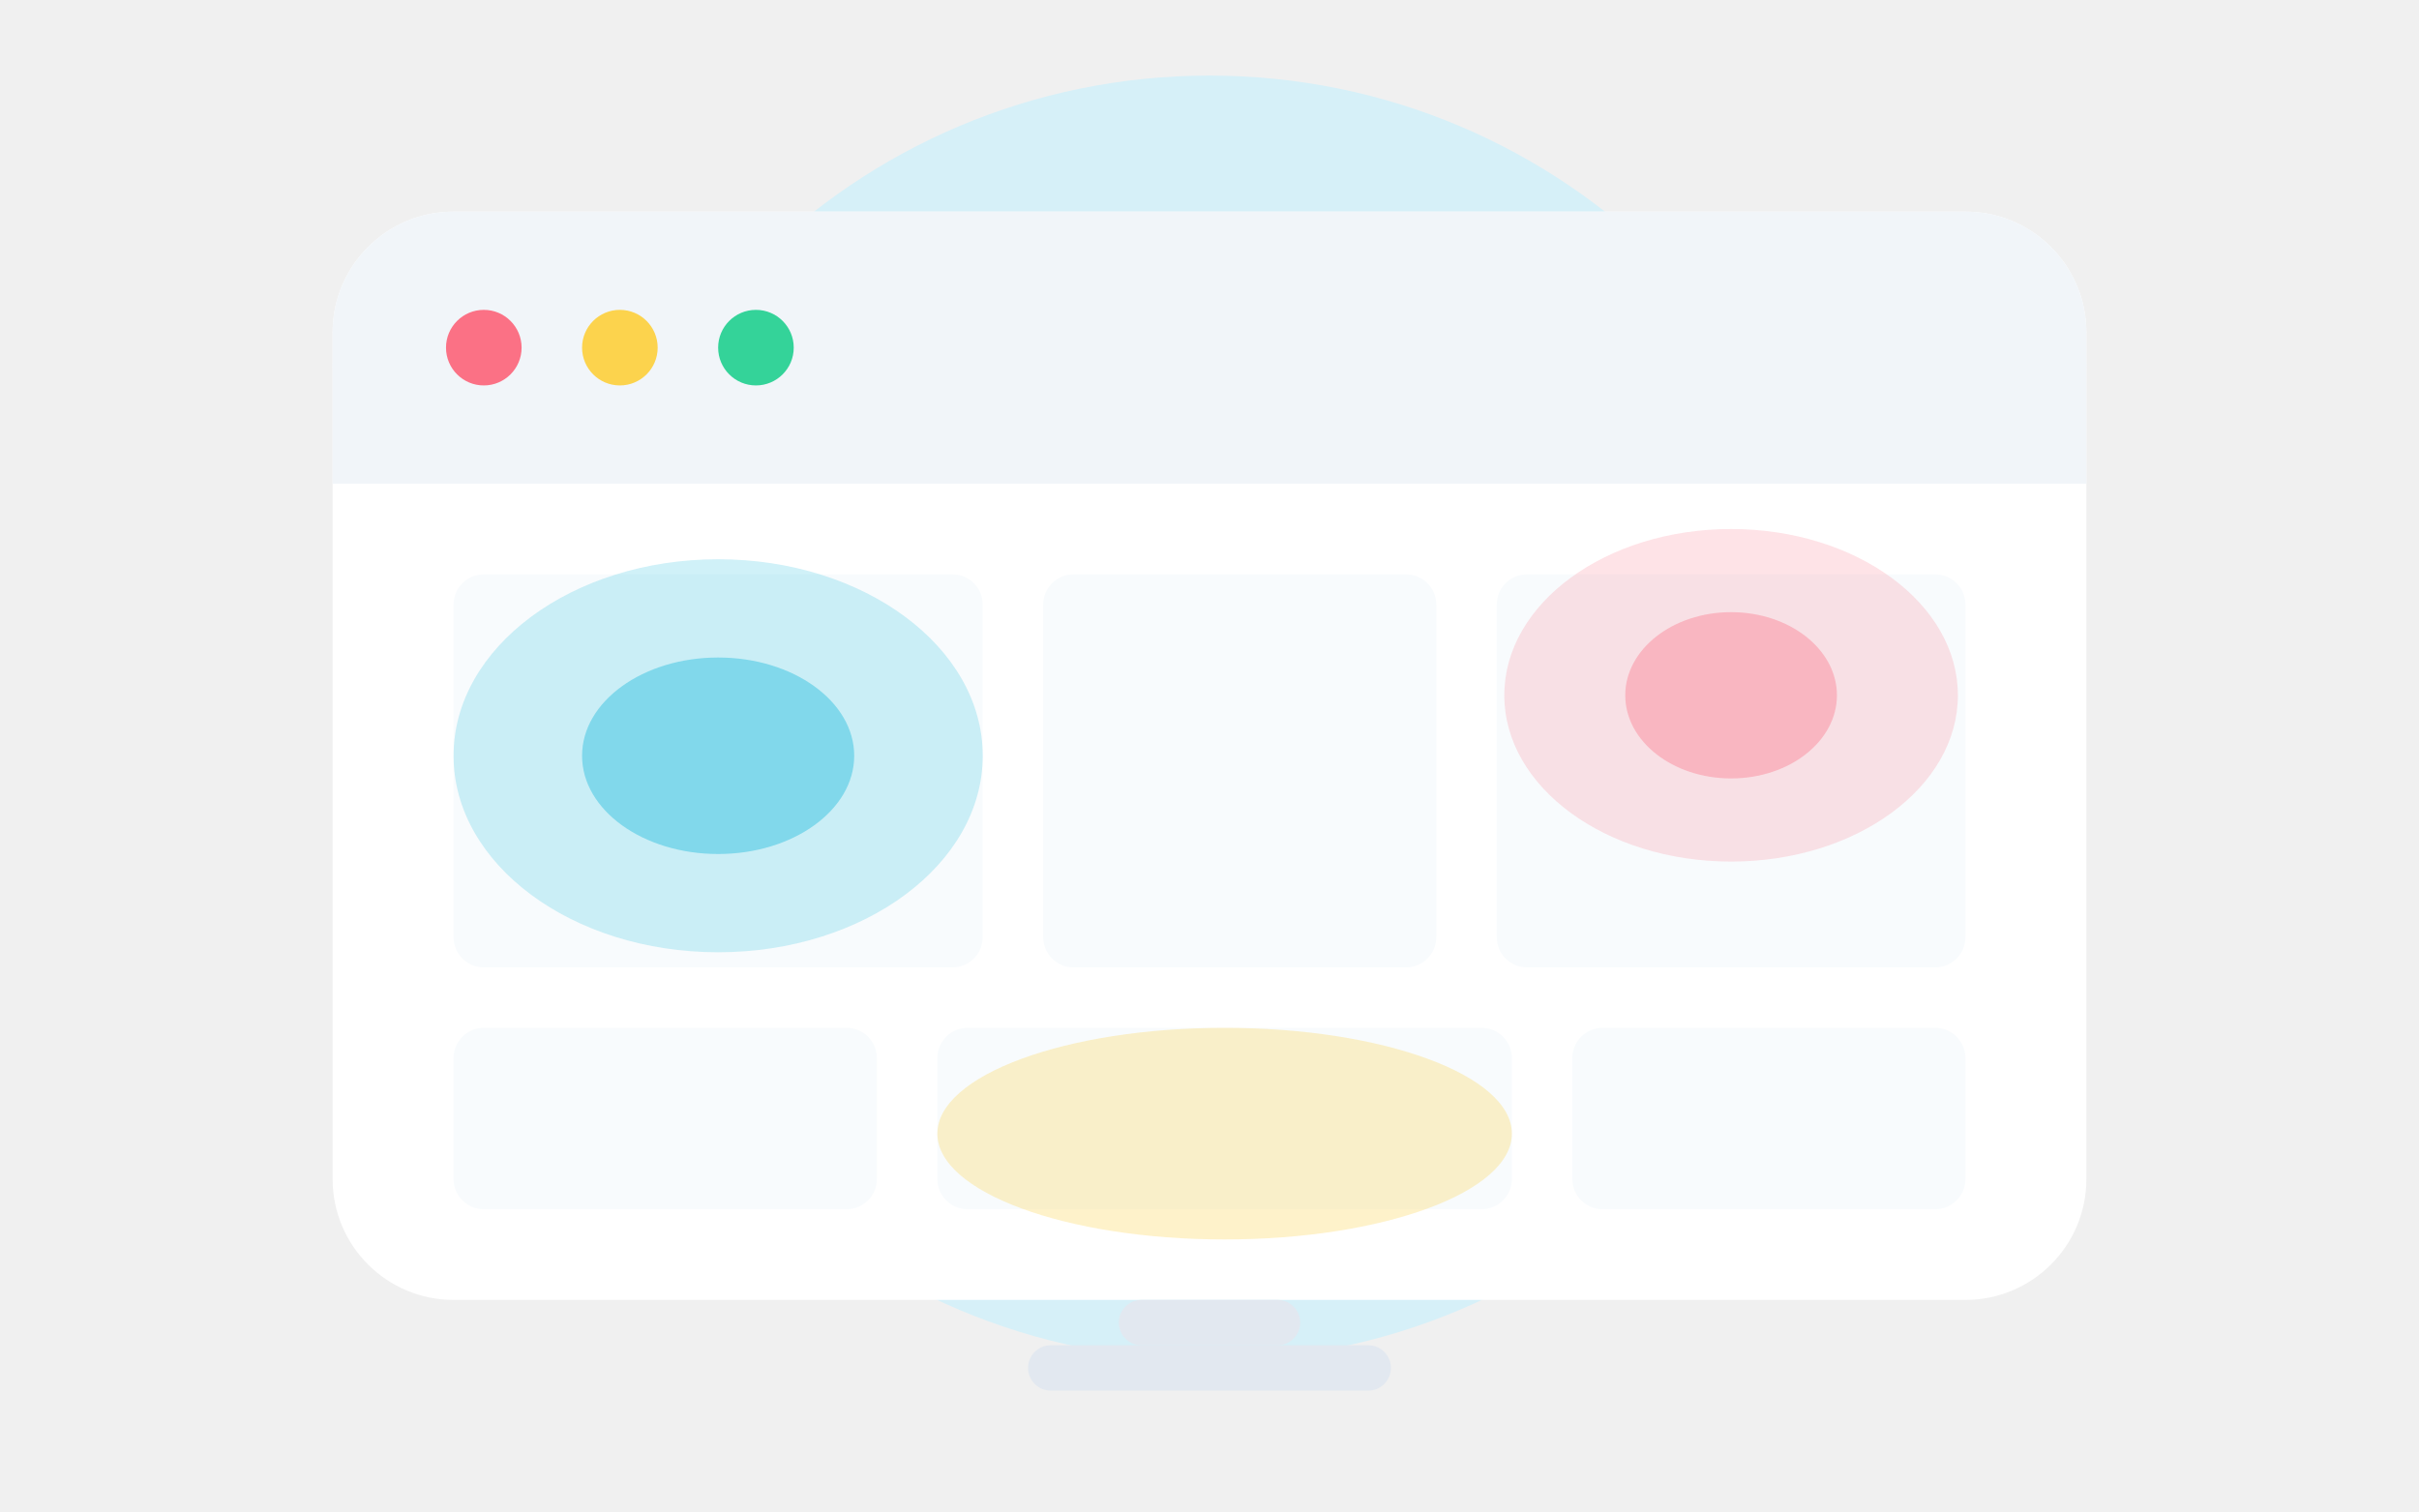
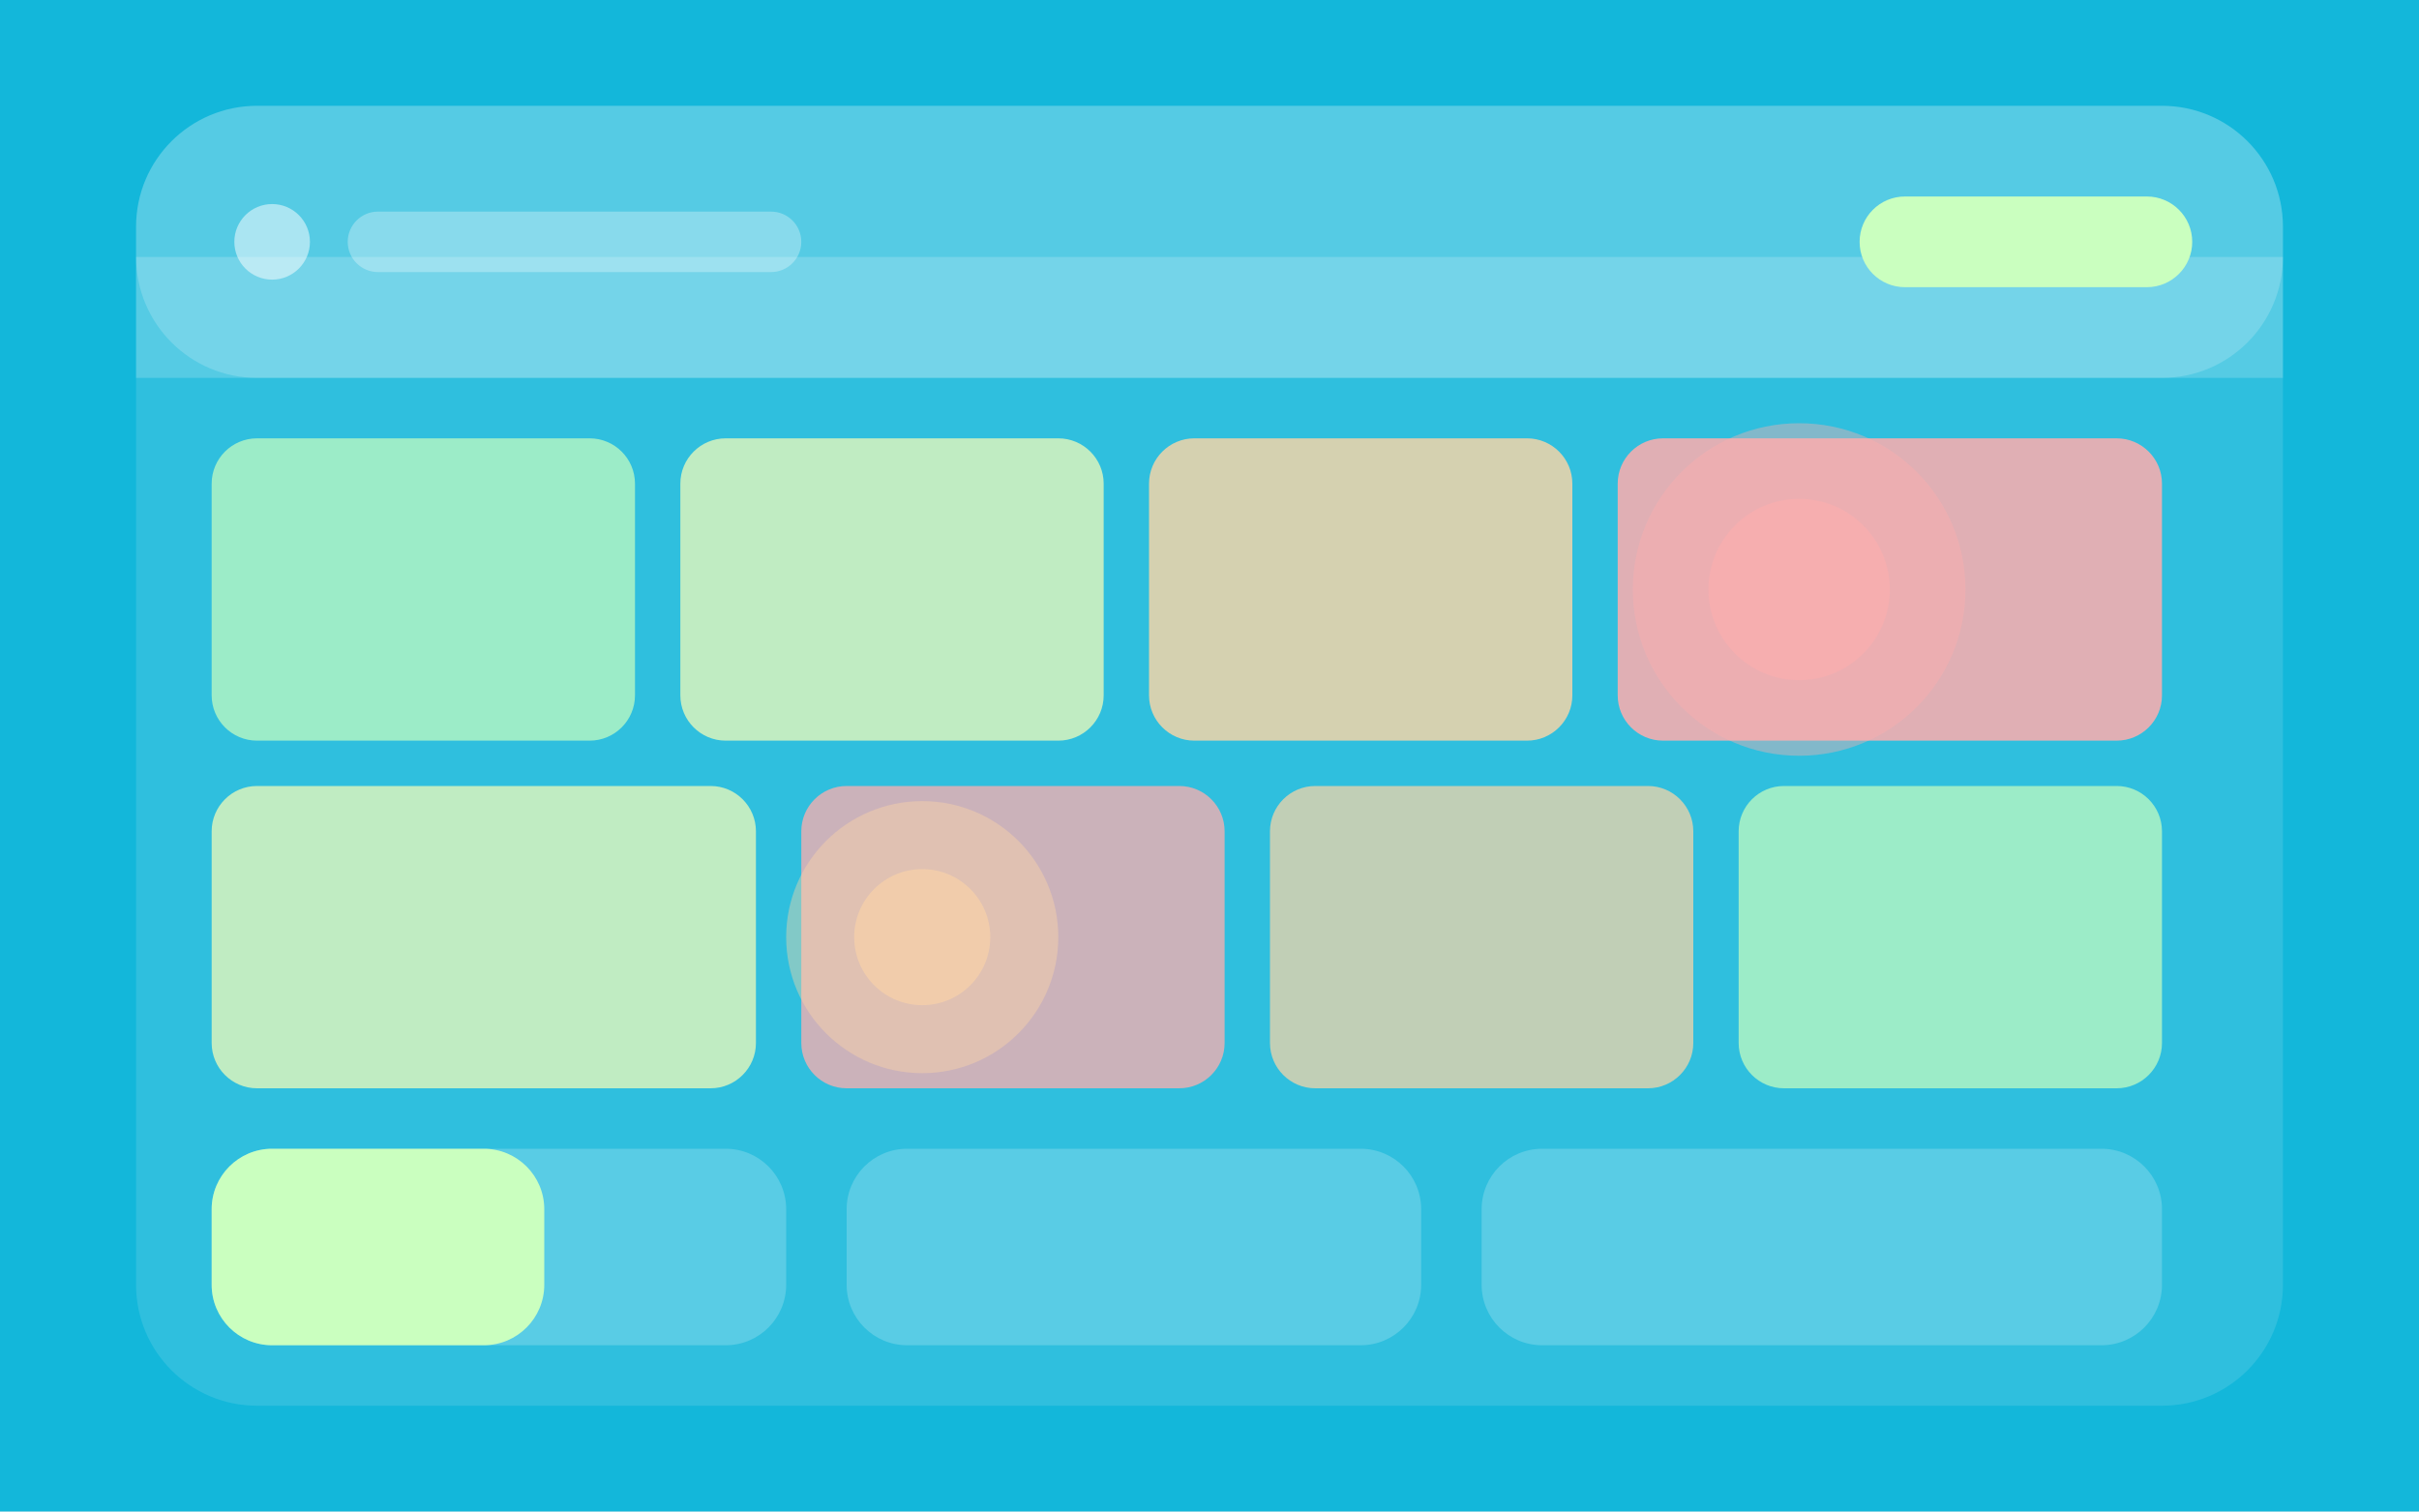
<svg xmlns="http://www.w3.org/2000/svg" viewBox="0 0 320 200" fill="none">
-   <circle cx="160" cy="95" r="85" fill="#D6F0F8" />
-   <rect x="44" y="28" width="232" height="144" rx="16" fill="white" />
-   <rect x="44" y="28" width="232" height="36" rx="16" fill="#F1F5F9" />
-   <rect x="44" y="48" width="232" height="16" fill="#F1F5F9" />
-   <circle cx="64" cy="46" r="5" fill="#FB7185" />
-   <circle cx="82" cy="46" r="5" fill="#FCD34D" />
-   <circle cx="100" cy="46" r="5" fill="#34D399" />
-   <rect x="60" y="76" width="70" height="52" rx="4" fill="#F8FBFD" />
-   <rect x="138" y="76" width="52" height="52" rx="4" fill="#F8FBFD" />
-   <rect x="198" y="76" width="62" height="52" rx="4" fill="#F8FBFD" />
-   <rect x="60" y="136" width="56" height="24" rx="4" fill="#F8FBFD" />
-   <rect x="124" y="136" width="76" height="24" rx="4" fill="#F8FBFD" />
-   <rect x="208" y="136" width="52" height="24" rx="4" fill="#F8FBFD" />
-   <ellipse cx="95" cy="100" rx="35" ry="26" fill="#13B7DA" opacity="0.2" />
-   <ellipse cx="95" cy="100" rx="18" ry="13" fill="#13B7DA" opacity="0.4" />
-   <ellipse cx="162" cy="150" rx="38" ry="14" fill="#FCD34D" opacity="0.3" />
-   <ellipse cx="229" cy="92" rx="30" ry="22" fill="#FB7185" opacity="0.2" />
-   <ellipse cx="229" cy="92" rx="14" ry="11" fill="#FB7185" opacity="0.38" />
-   <rect x="148" y="172" width="24" height="6" rx="3" fill="#E2E8F0" />
-   <rect x="136" y="178" width="48" height="6" rx="3" fill="#E2E8F0" />
+   <rect width="320" height="200" fill="#13B7DA" />
+   <rect x="18" y="14" width="284" height="172" rx="16" fill="white" opacity="0.12" />
+   <rect x="18" y="14" width="284" height="36" rx="16" fill="white" opacity="0.18" />
+   <rect x="18" y="34" width="284" height="16" fill="white" opacity="0.18" />
+   <circle cx="36" cy="32" r="5" fill="white" opacity="0.5" />
+   <rect x="46" y="28" width="60" height="8" rx="4" fill="white" opacity="0.3" />
+   <rect x="246" y="26" width="44" height="12" rx="6" fill="#CAFFBF" />
+   <rect x="28" y="58" width="56" height="40" rx="6" fill="#CAFFBF" opacity="0.7" />
+   <rect x="90" y="58" width="56" height="40" rx="6" fill="#FDFFB6" opacity="0.7" />
+   <rect x="152" y="58" width="56" height="40" rx="6" fill="#FFD6A5" opacity="0.8" />
+   <rect x="214" y="58" width="72" height="40" rx="6" fill="#FFADAD" opacity="0.85" />
+   <rect x="28" y="104" width="72" height="40" rx="6" fill="#FDFFB6" opacity="0.7" />
+   <rect x="106" y="104" width="56" height="40" rx="6" fill="#FFADAD" opacity="0.75" />
+   <rect x="168" y="104" width="56" height="40" rx="6" fill="#FFD6A5" opacity="0.7" />
+   <rect x="230" y="104" width="56" height="40" rx="6" fill="#CAFFBF" opacity="0.7" />
+   <circle cx="238" cy="78" r="22" fill="#FFADAD" opacity="0.4" />
+   <circle cx="238" cy="78" r="12" fill="#FFADAD" opacity="0.5" />
+   <circle cx="122" cy="124" r="18" fill="#FFD6A5" opacity="0.4" />
+   <circle cx="122" cy="124" r="9" fill="#FFD6A5" opacity="0.55" />
+   <rect x="28" y="152" width="76" height="26" rx="8" fill="white" opacity="0.2" />
+   <rect x="112" y="152" width="76" height="26" rx="8" fill="white" opacity="0.2" />
+   <rect x="196" y="152" width="90" height="26" rx="8" fill="white" opacity="0.2" />
+   <rect x="28" y="152" width="44" height="26" rx="8" fill="#CAFFBF" />
</svg>
